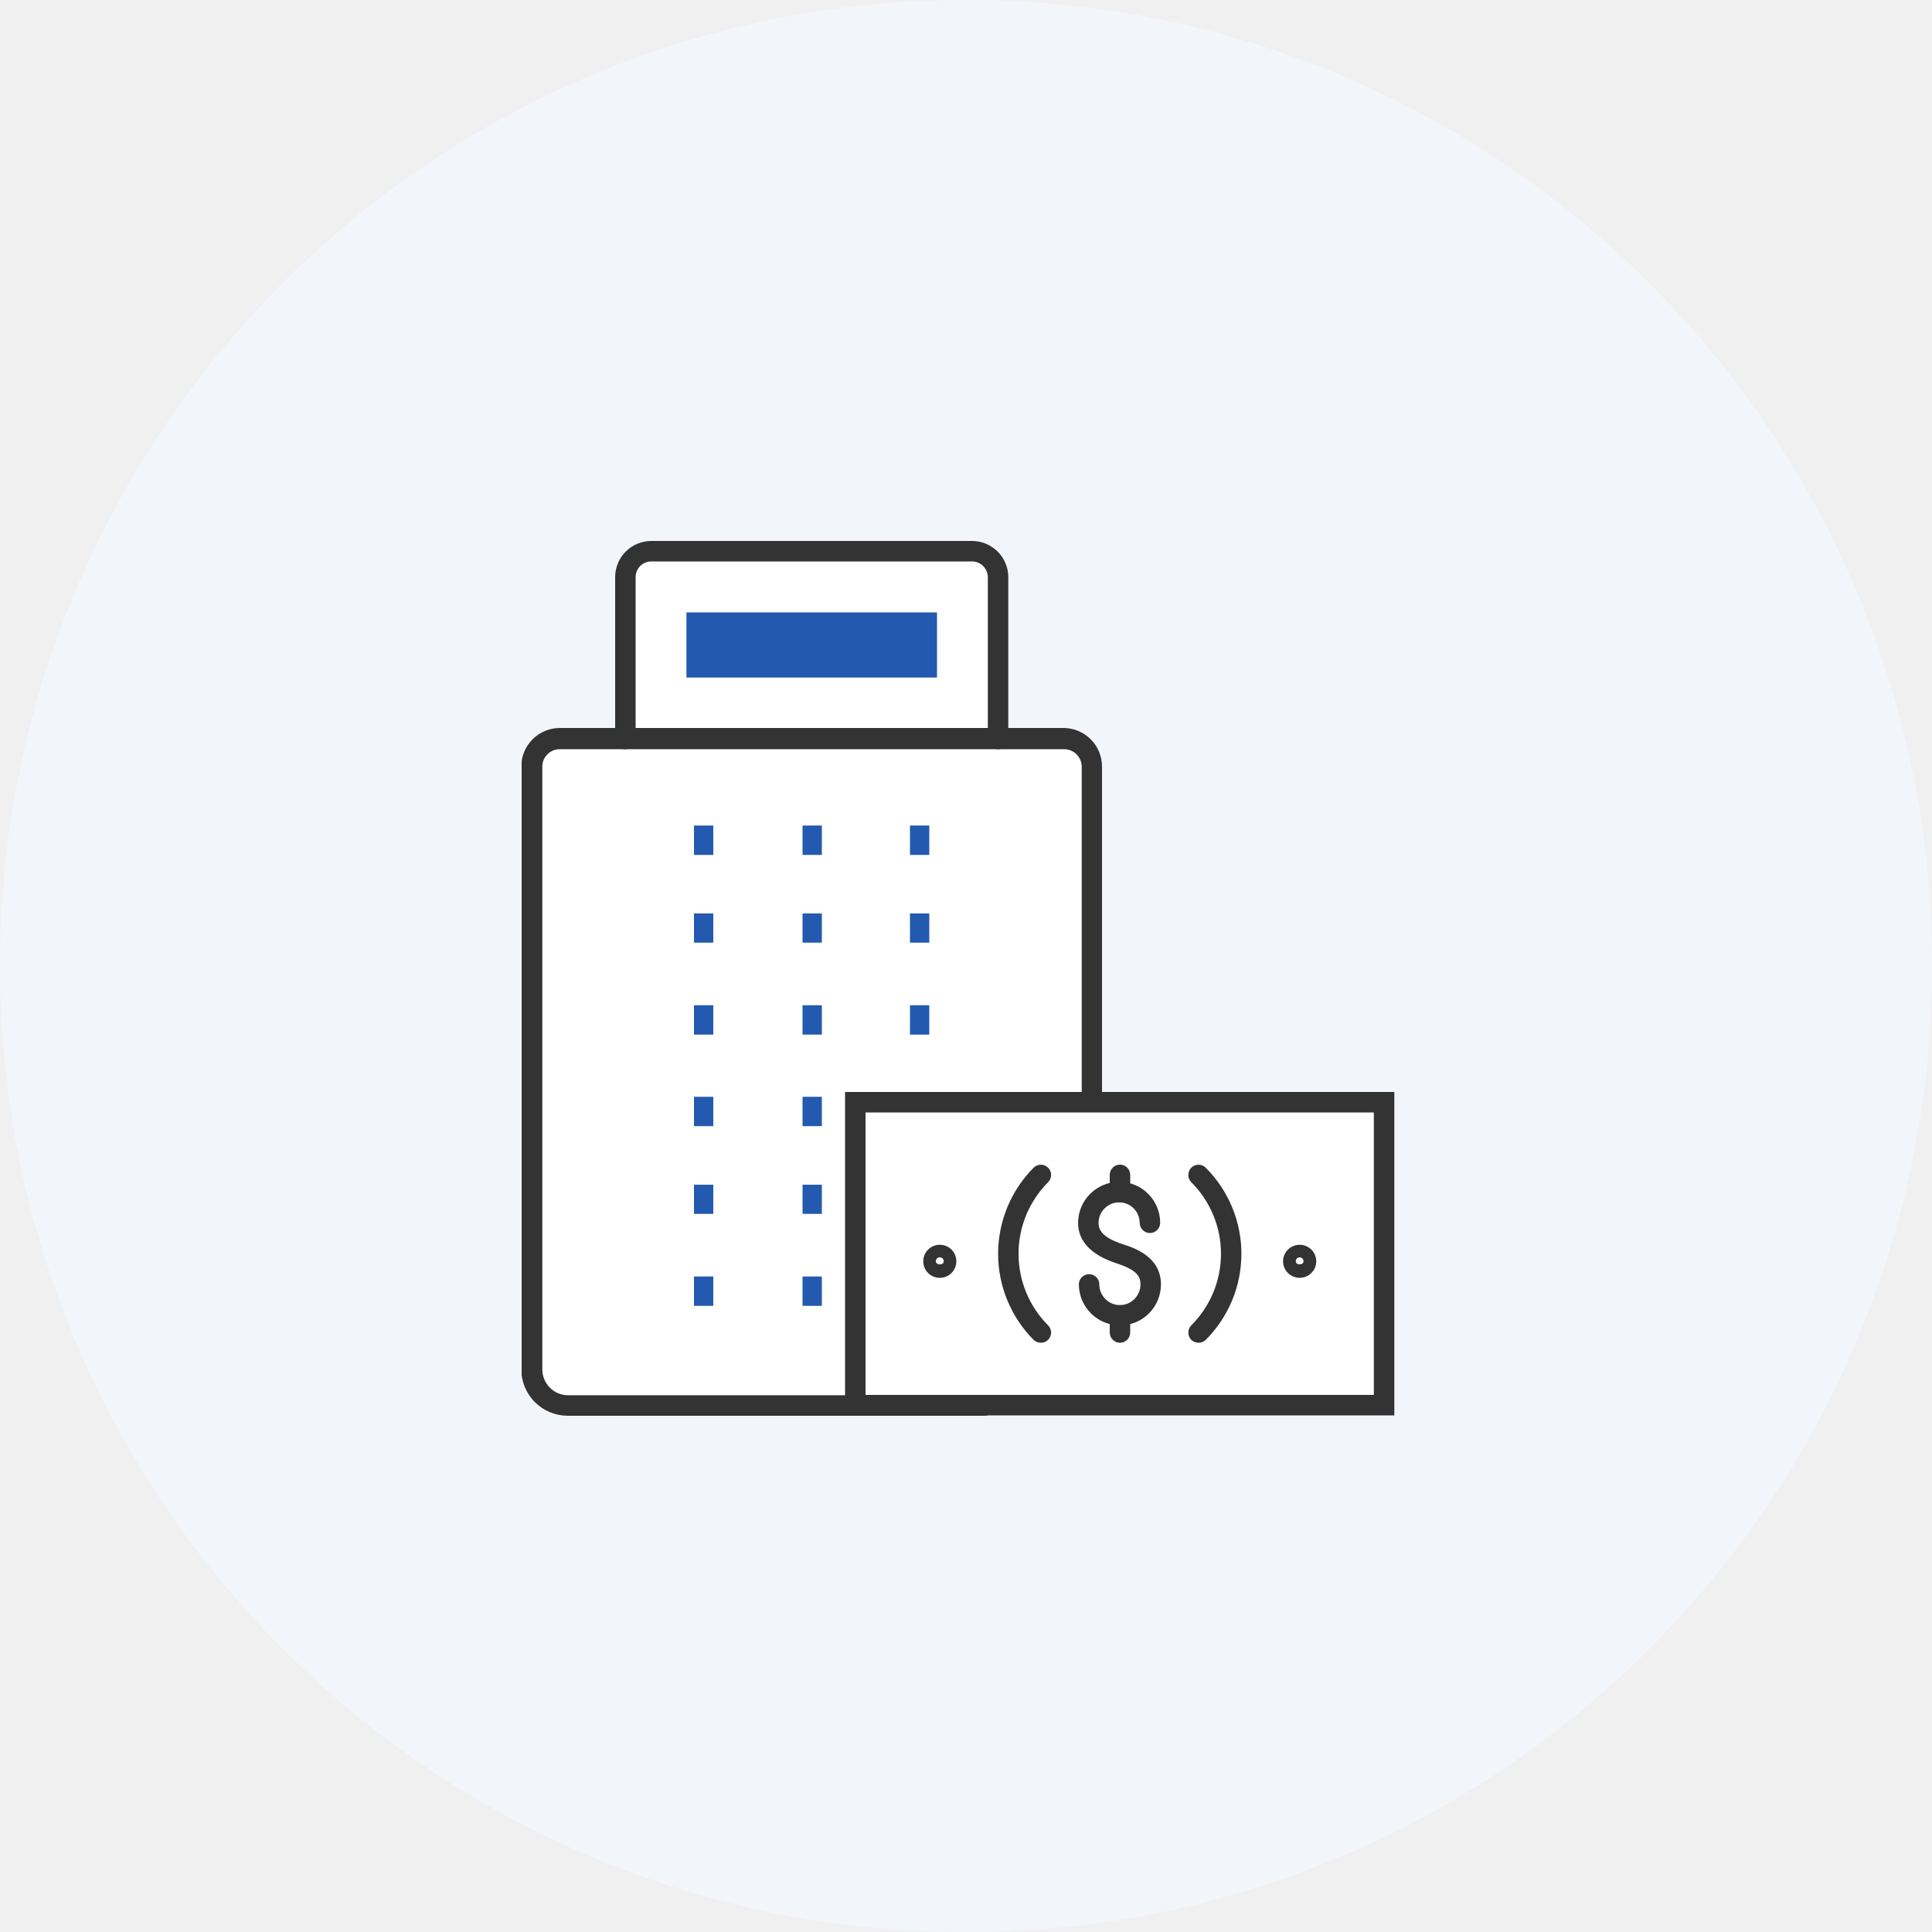
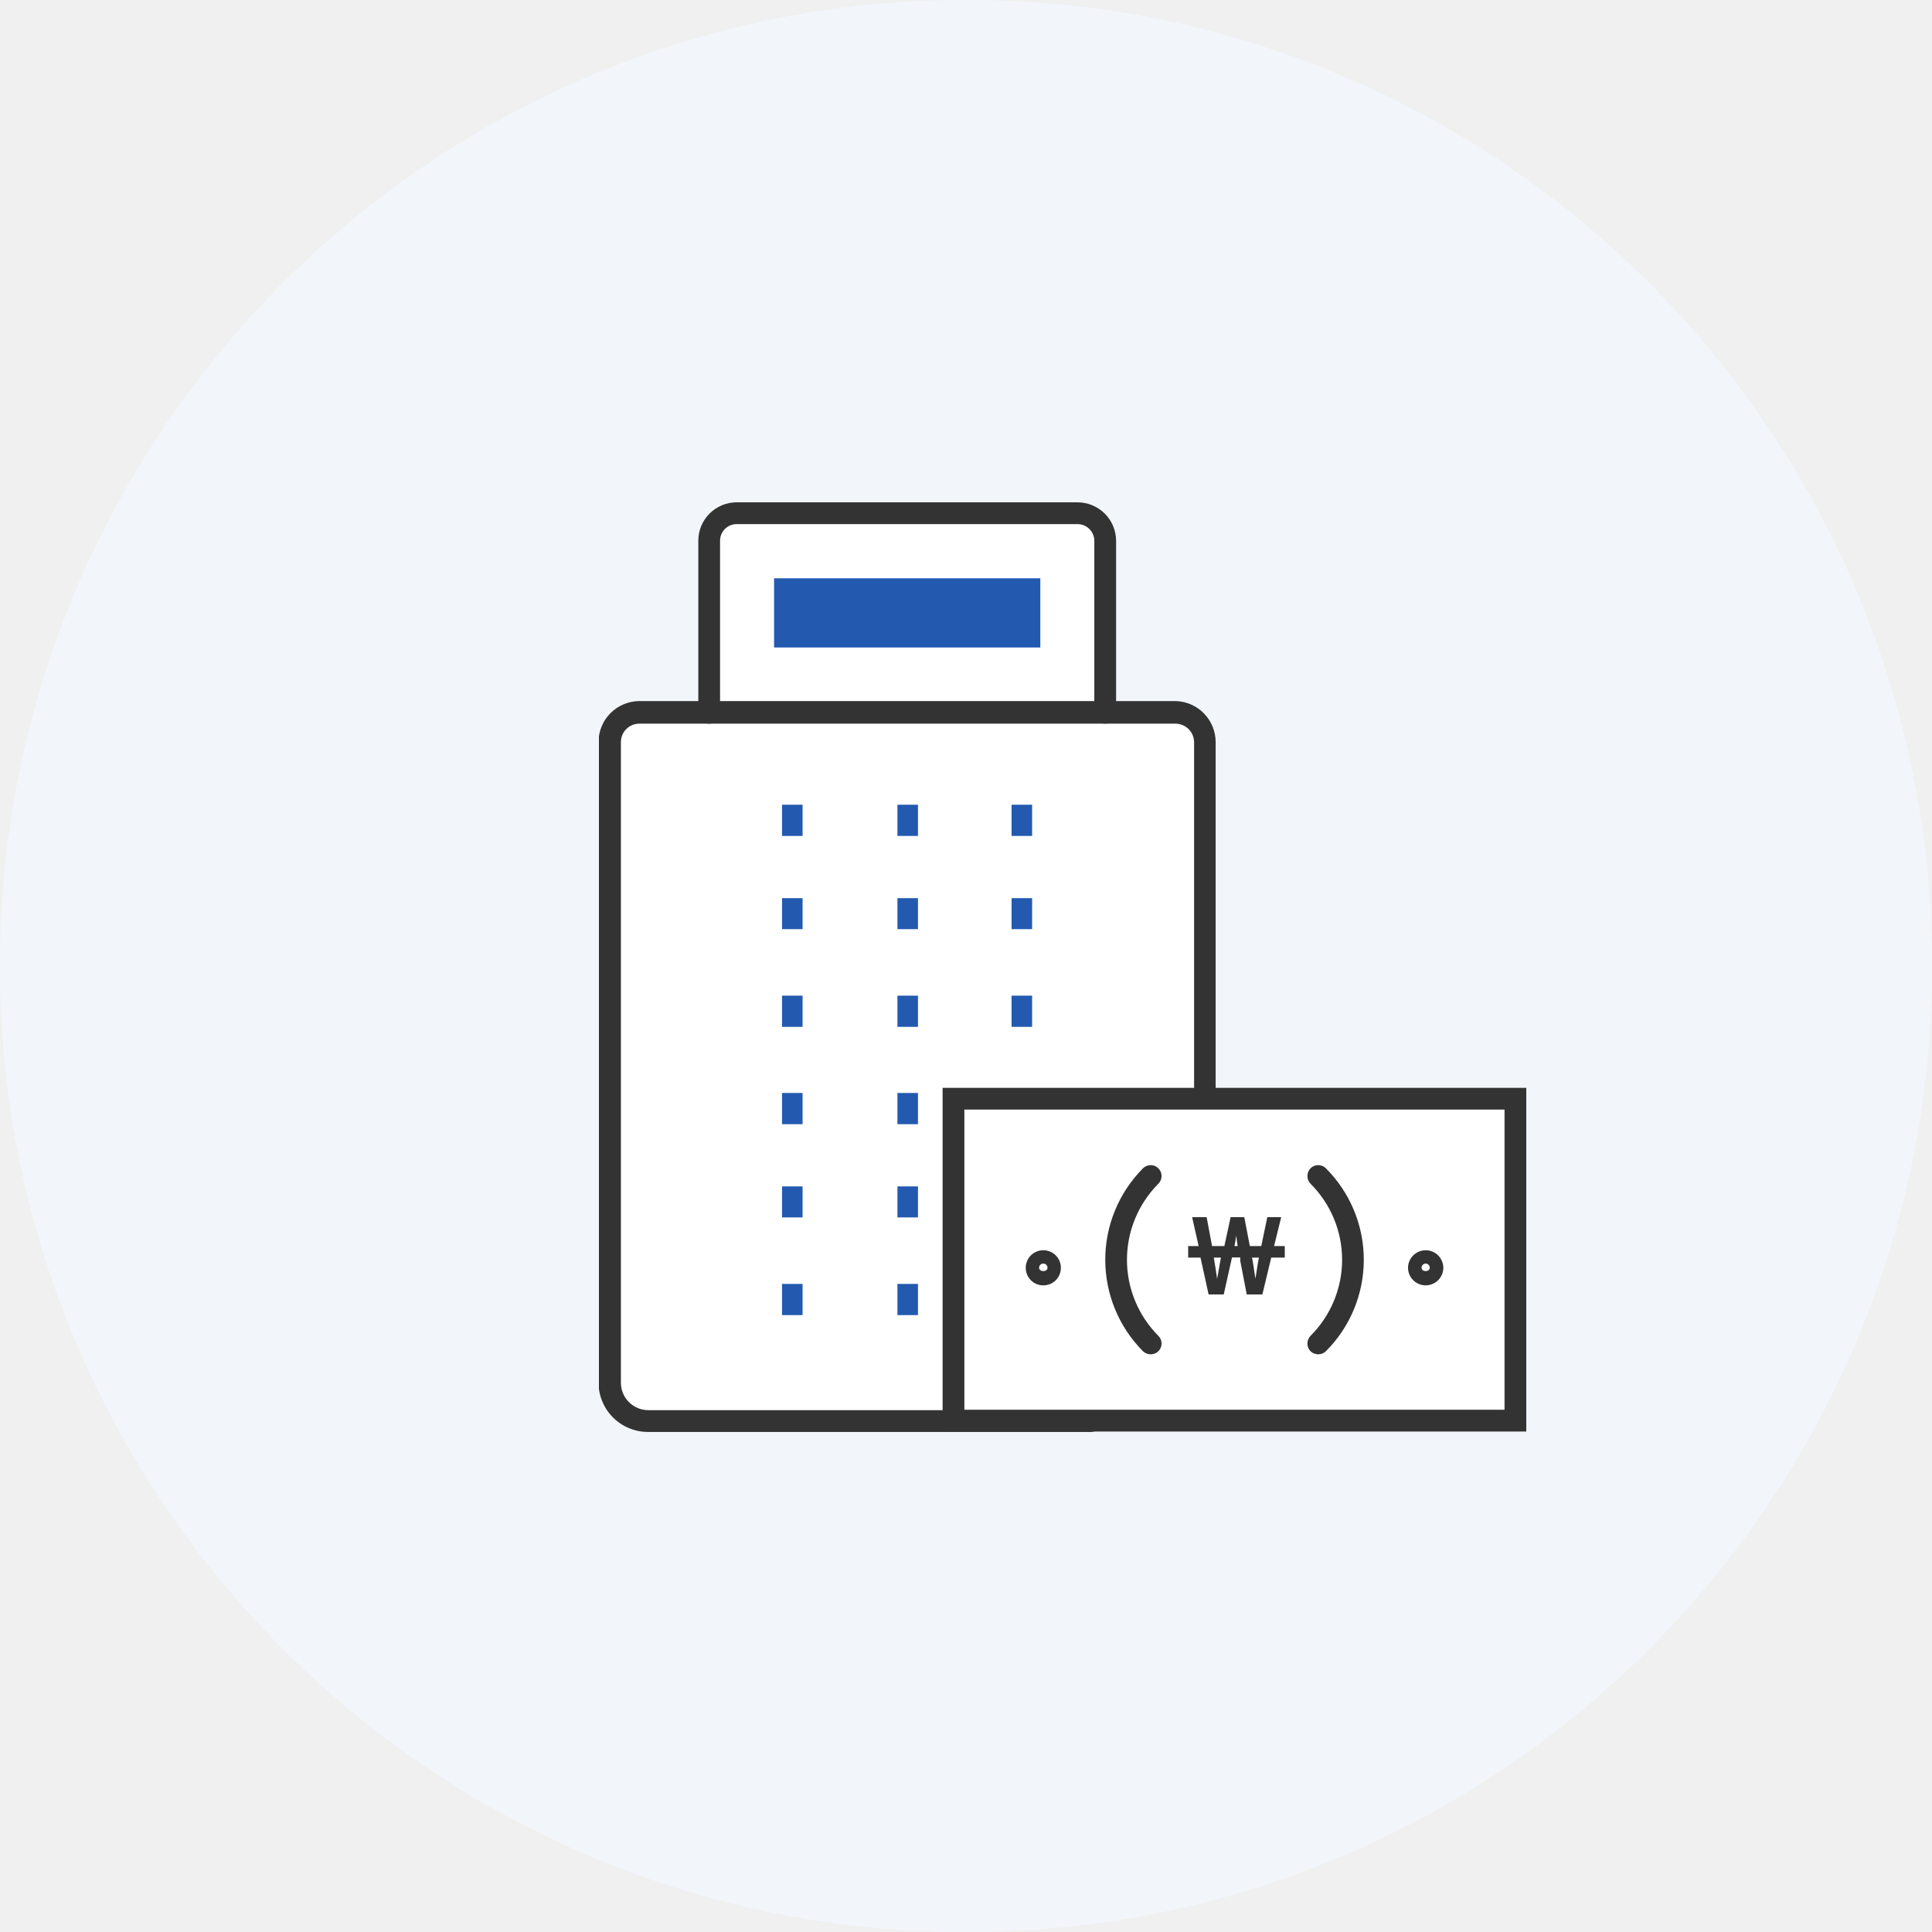
<svg xmlns="http://www.w3.org/2000/svg" width="100" height="100" viewBox="0 0 100 100" fill="none">
  <circle cx="50" cy="50" r="50" fill="#F2F6FB" />
-   <g clip-path="url(#clip0_1989_378905)">
-     <path d="M56.14 38.559H28.08V72.199H56.14V38.559Z" fill="white" />
-     <path d="M51.33 28.859H32.65V38.249H51.33V28.859Z" fill="white" />
-     <path d="M36.92 52.031H35.92V53.551H36.92V52.031Z" fill="#235AB0" />
-     <path d="M36.92 47.281H35.92V48.791H36.92V47.281Z" fill="#235AB0" />
-     <path d="M36.92 42.73H35.92V44.251H36.92V42.73Z" fill="#235AB0" />
-     <path d="M42.539 52.031H41.539V53.551H42.539V52.031Z" fill="#235AB0" />
-     <path d="M42.539 47.281H41.539V48.791H42.539V47.281Z" fill="#235AB0" />
-     <path d="M42.539 42.73H41.539V44.251H42.539V42.73Z" fill="#235AB0" />
-     <path d="M48.1 52.031H47.1V53.551H48.1V52.031Z" fill="#235AB0" />
-     <path d="M48.1 47.281H47.1V48.791H48.1V47.281Z" fill="#235AB0" />
-     <path d="M48.1 42.73H47.1V44.251H48.1V42.73Z" fill="#235AB0" />
-     <path d="M36.92 66.07H35.92V67.59H36.92V66.07Z" fill="#235AB0" />
-     <path d="M36.92 61.32H35.92V62.83H36.92V61.32Z" fill="#235AB0" />
-     <path d="M36.92 56.77H35.92V58.289H36.92V56.77Z" fill="#235AB0" />
-     <path d="M42.539 66.07H41.539V67.59H42.539V66.07Z" fill="#235AB0" />
-     <path d="M42.539 61.32H41.539V62.83H42.539V61.32Z" fill="#235AB0" />
-     <path d="M42.539 56.77H41.539V58.289H42.539V56.77Z" fill="#235AB0" />
-     <path d="M48.13 66.07H47.07V67.59H48.13V66.07Z" fill="#344154" />
-     <path d="M48.13 61.32H47.07V62.83H48.13V61.32Z" fill="#344154" />
-     <path d="M48.13 56.77H47.07V58.289H48.13V56.77Z" fill="#344154" />
-     <path d="M50.971 73.279H29.39C28.751 73.279 28.138 73.026 27.686 72.574C27.234 72.122 26.98 71.509 26.98 70.87V39.68C26.98 39.149 27.191 38.641 27.566 38.265C27.941 37.89 28.45 37.68 28.98 37.68H55.09C55.612 37.693 56.108 37.909 56.472 38.283C56.837 38.656 57.041 39.158 57.041 39.68V56.77C57.042 56.839 57.029 56.907 57.004 56.972C56.978 57.036 56.94 57.094 56.892 57.144C56.843 57.193 56.786 57.232 56.722 57.259C56.658 57.286 56.59 57.3 56.52 57.3C56.45 57.301 56.381 57.288 56.316 57.262C56.251 57.236 56.192 57.197 56.143 57.148C56.093 57.098 56.054 57.039 56.028 56.974C56.002 56.909 55.989 56.84 55.99 56.77V39.68C55.988 39.442 55.892 39.214 55.724 39.046C55.556 38.878 55.328 38.782 55.09 38.779H28.971C28.732 38.779 28.503 38.874 28.334 39.043C28.165 39.212 28.07 39.441 28.07 39.68V70.87C28.069 71.047 28.103 71.223 28.171 71.388C28.238 71.552 28.337 71.701 28.463 71.827C28.588 71.953 28.738 72.052 28.902 72.12C29.067 72.187 29.243 72.221 29.421 72.219H50.971C51.111 72.219 51.246 72.275 51.345 72.375C51.445 72.474 51.501 72.609 51.501 72.749C51.501 72.89 51.445 73.025 51.345 73.124C51.246 73.224 51.111 73.279 50.971 73.279Z" fill="#333333" />
-     <path d="M51.66 38.78C51.519 38.78 51.385 38.724 51.285 38.625C51.186 38.525 51.13 38.391 51.13 38.25V29.87C51.127 29.654 51.04 29.448 50.886 29.297C50.733 29.145 50.526 29.06 50.31 29.06H33.71C33.495 29.06 33.289 29.145 33.137 29.297C32.985 29.449 32.9 29.655 32.9 29.87V38.25C32.9 38.391 32.844 38.525 32.745 38.625C32.645 38.724 32.51 38.78 32.37 38.78C32.229 38.78 32.094 38.724 31.995 38.625C31.896 38.525 31.84 38.391 31.84 38.25V29.87C31.84 29.374 32.037 28.898 32.388 28.548C32.738 28.197 33.214 28 33.71 28H50.31C50.807 28 51.283 28.197 51.636 28.547C51.988 28.898 52.187 29.373 52.19 29.87V38.25C52.19 38.32 52.176 38.389 52.15 38.453C52.123 38.517 52.084 38.575 52.035 38.625C51.985 38.674 51.927 38.713 51.863 38.74C51.798 38.766 51.73 38.78 51.66 38.78Z" fill="#333333" />
-     <path d="M48.499 31.699H35.529V35.069H48.499V31.699Z" fill="#235AB0" />
-     <path d="M71.67 57.262H44.26V72.652H71.67V57.262Z" fill="white" />
-     <path d="M72.17 73.26H43.74V56.52H72.17V73.26ZM44.8 72.2H71.11V57.58H44.8V72.2Z" fill="#333333" />
-     <path d="M53.879 69.501C53.738 69.501 53.602 69.448 53.499 69.351C52.323 68.166 51.662 66.565 51.662 64.895C51.662 63.226 52.323 61.625 53.499 60.441C53.549 60.391 53.607 60.352 53.671 60.325C53.736 60.299 53.805 60.285 53.874 60.285C53.944 60.285 54.013 60.299 54.077 60.325C54.142 60.352 54.2 60.391 54.249 60.441C54.299 60.49 54.338 60.548 54.364 60.612C54.391 60.677 54.405 60.746 54.405 60.816C54.405 60.885 54.391 60.954 54.364 61.019C54.338 61.083 54.299 61.142 54.249 61.191C53.269 62.175 52.719 63.507 52.719 64.895C52.719 66.284 53.269 67.617 54.249 68.601C54.299 68.65 54.338 68.708 54.364 68.773C54.391 68.837 54.405 68.906 54.405 68.976C54.405 69.045 54.391 69.114 54.364 69.178C54.338 69.243 54.299 69.301 54.249 69.351C54.15 69.447 54.017 69.501 53.879 69.501Z" fill="#333333" />
-     <path d="M62.039 69.501C61.898 69.501 61.762 69.448 61.659 69.351C61.562 69.25 61.508 69.115 61.508 68.976C61.508 68.836 61.562 68.701 61.659 68.601C62.147 68.115 62.534 67.537 62.798 66.901C63.062 66.266 63.198 65.584 63.198 64.895C63.198 64.207 63.062 63.525 62.798 62.89C62.534 62.254 62.147 61.677 61.659 61.191C61.562 61.09 61.508 60.956 61.508 60.816C61.508 60.676 61.562 60.541 61.659 60.441C61.709 60.391 61.767 60.352 61.831 60.325C61.896 60.299 61.965 60.285 62.034 60.285C62.104 60.285 62.173 60.299 62.237 60.325C62.302 60.352 62.36 60.391 62.409 60.441C62.994 61.026 63.458 61.72 63.775 62.485C64.092 63.249 64.255 64.068 64.255 64.895C64.255 65.723 64.092 66.542 63.775 67.307C63.458 68.071 62.994 68.766 62.409 69.351C62.31 69.447 62.177 69.501 62.039 69.501Z" fill="#333333" />
-     <path d="M67.27 66.14C67.042 66.14 66.823 66.049 66.662 65.888C66.501 65.726 66.41 65.508 66.41 65.279C66.413 65.053 66.505 64.837 66.666 64.678C66.827 64.519 67.044 64.43 67.27 64.43C67.496 64.43 67.714 64.519 67.875 64.678C68.036 64.837 68.127 65.053 68.13 65.279C68.13 65.392 68.108 65.504 68.065 65.609C68.022 65.713 67.958 65.808 67.878 65.888C67.798 65.968 67.704 66.031 67.599 66.074C67.495 66.117 67.383 66.14 67.27 66.14ZM67.27 65.08C67.217 65.08 67.166 65.101 67.129 65.138C67.091 65.176 67.07 65.227 67.07 65.279C67.07 65.499 67.47 65.499 67.47 65.279C67.47 65.227 67.449 65.176 67.412 65.138C67.374 65.101 67.323 65.08 67.27 65.08Z" fill="#333333" />
-     <path d="M48.649 66.14C48.536 66.141 48.423 66.12 48.318 66.077C48.214 66.034 48.118 65.971 48.038 65.891C47.958 65.811 47.895 65.715 47.852 65.61C47.809 65.505 47.788 65.393 47.789 65.28C47.789 65.167 47.811 65.056 47.855 64.952C47.898 64.848 47.962 64.754 48.042 64.675C48.122 64.596 48.217 64.534 48.321 64.492C48.425 64.449 48.537 64.428 48.649 64.43C48.874 64.43 49.091 64.519 49.25 64.678C49.41 64.838 49.499 65.054 49.499 65.28C49.501 65.392 49.479 65.504 49.437 65.608C49.395 65.712 49.333 65.807 49.254 65.887C49.175 65.967 49.081 66.031 48.977 66.074C48.873 66.117 48.762 66.14 48.649 66.14ZM48.649 65.08C48.622 65.078 48.595 65.082 48.569 65.092C48.544 65.101 48.521 65.116 48.501 65.135C48.481 65.153 48.466 65.176 48.455 65.201C48.445 65.226 48.439 65.252 48.439 65.28C48.439 65.5 48.849 65.5 48.849 65.28C48.849 65.227 48.828 65.176 48.791 65.138C48.753 65.101 48.702 65.08 48.649 65.08Z" fill="#333333" />
-     <path d="M57.971 68.602C57.408 68.602 56.867 68.379 56.468 67.981C56.069 67.584 55.843 67.045 55.841 66.482C55.841 66.341 55.897 66.206 55.996 66.107C56.095 66.007 56.23 65.952 56.371 65.952C56.511 65.952 56.646 66.007 56.745 66.107C56.845 66.206 56.901 66.341 56.901 66.482C56.901 66.622 56.928 66.761 56.982 66.891C57.036 67.021 57.115 67.139 57.214 67.238C57.313 67.338 57.431 67.417 57.561 67.471C57.691 67.524 57.83 67.552 57.971 67.552C58.253 67.549 58.522 67.435 58.721 67.235C58.919 67.034 59.031 66.764 59.031 66.482C59.031 66.052 58.831 65.732 57.801 65.392C56.501 64.972 55.801 64.262 55.801 63.292C55.803 62.729 56.029 62.189 56.428 61.792C56.827 61.395 57.368 61.172 57.931 61.172C58.493 61.172 59.032 61.395 59.43 61.793C59.827 62.19 60.051 62.73 60.051 63.292C60.051 63.432 59.995 63.567 59.895 63.666C59.796 63.766 59.661 63.822 59.521 63.822C59.38 63.822 59.245 63.766 59.146 63.666C59.047 63.567 58.991 63.432 58.991 63.292C58.988 63.011 58.876 62.743 58.677 62.545C58.479 62.347 58.211 62.234 57.931 62.232C57.649 62.232 57.378 62.343 57.178 62.542C56.977 62.74 56.863 63.01 56.861 63.292C56.861 63.622 57.001 64.032 58.091 64.392C58.681 64.582 60.091 65.032 60.091 66.482C60.091 67.044 59.867 67.583 59.47 67.981C59.072 68.379 58.533 68.602 57.971 68.602Z" fill="#333333" />
-     <path d="M57.969 62.241C57.9 62.241 57.831 62.228 57.767 62.201C57.702 62.174 57.644 62.135 57.595 62.086C57.545 62.037 57.506 61.978 57.48 61.914C57.453 61.85 57.44 61.781 57.44 61.711V60.811C57.44 60.742 57.453 60.673 57.48 60.608C57.506 60.544 57.545 60.486 57.595 60.437C57.644 60.387 57.702 60.348 57.767 60.322C57.831 60.295 57.9 60.281 57.969 60.281C58.039 60.281 58.108 60.295 58.172 60.322C58.237 60.348 58.295 60.387 58.344 60.437C58.394 60.486 58.432 60.544 58.459 60.608C58.486 60.673 58.499 60.742 58.499 60.811V61.711C58.499 61.781 58.486 61.85 58.459 61.914C58.432 61.978 58.394 62.037 58.344 62.086C58.295 62.135 58.237 62.174 58.172 62.201C58.108 62.228 58.039 62.241 57.969 62.241Z" fill="#333333" />
-     <path d="M57.969 69.501C57.829 69.501 57.694 69.445 57.595 69.346C57.495 69.246 57.44 69.111 57.44 68.971V68.081C57.44 68.011 57.453 67.942 57.48 67.878C57.506 67.814 57.545 67.755 57.595 67.706C57.644 67.657 57.702 67.618 57.767 67.591C57.831 67.564 57.9 67.551 57.969 67.551C58.039 67.551 58.108 67.564 58.172 67.591C58.237 67.618 58.295 67.657 58.344 67.706C58.394 67.755 58.432 67.814 58.459 67.878C58.486 67.942 58.499 68.011 58.499 68.081V68.971C58.499 69.111 58.444 69.246 58.344 69.346C58.245 69.445 58.11 69.501 57.969 69.501Z" fill="#333333" />
+   <g clip-path="url(#clip0_2152_382856)">
+     <path d="M61.965 37.221H32.148V72.968H61.965V37.221Z" fill="white" />
+     <path d="M56.854 26.914H37.004V36.892H56.854V26.914Z" fill="white" />
+     <path d="M41.541 51.535H40.478V53.15H41.541V51.535Z" fill="#235AB0" />
+     <path d="M41.541 46.488H40.478V48.093H41.541V46.488Z" fill="#235AB0" />
+     <path d="M41.541 41.652H40.478V43.268H41.541V41.652Z" fill="#235AB0" />
+     <path d="M47.514 51.535H46.451V53.15H47.514V51.535Z" fill="#235AB0" />
+     <path d="M47.514 46.488H46.451V48.093H47.514V46.488Z" fill="#235AB0" />
+     <path d="M47.514 41.652H46.451V43.268H47.514V41.652Z" fill="#235AB0" />
+     <path d="M53.422 51.535H52.359V53.15H53.422V51.535Z" fill="#235AB0" />
+     <path d="M53.422 46.488H52.359V48.093H53.422V46.488Z" fill="#235AB0" />
+     <path d="M53.422 41.652H52.359V43.268H53.422V41.652Z" fill="#235AB0" />
+     <path d="M41.541 66.455H40.478V68.07H41.541V66.455Z" fill="#235AB0" />
+     <path d="M41.541 61.408H40.478V63.013H41.541V61.408Z" fill="#235AB0" />
+     <path d="M41.541 56.572H40.478V58.188H41.541V56.572Z" fill="#235AB0" />
+     <path d="M47.514 66.455H46.451V68.07H47.514V66.455Z" fill="#235AB0" />
+     <path d="M47.514 61.408H46.451V63.013H47.514V61.408Z" fill="#235AB0" />
+     <path d="M47.514 56.572H46.451V58.188H47.514V56.572Z" fill="#235AB0" />
+     <path d="M53.454 66.455H52.327V68.07H53.454V66.455Z" fill="#344154" />
+     <path d="M53.454 61.408H52.327V63.013H53.454V61.408Z" fill="#344154" />
+     <path d="M53.454 56.572H52.327V58.188H53.454V56.572Z" fill="#344154" />
+     <path d="M56.471 74.117H33.539C32.86 74.117 32.209 73.848 31.729 73.367C31.248 72.887 30.979 72.236 30.979 71.556V38.412C30.979 37.849 31.202 37.308 31.601 36.91C32 36.511 32.54 36.287 33.104 36.287H60.85C61.404 36.301 61.931 36.531 62.318 36.928C62.705 37.325 62.922 37.858 62.922 38.412V56.573C62.923 56.646 62.91 56.719 62.883 56.788C62.856 56.856 62.815 56.918 62.764 56.971C62.712 57.023 62.651 57.065 62.583 57.093C62.516 57.122 62.443 57.136 62.369 57.136C62.295 57.138 62.221 57.124 62.152 57.096C62.083 57.069 62.02 57.027 61.968 56.975C61.915 56.922 61.874 56.859 61.846 56.79C61.818 56.721 61.805 56.647 61.806 56.573V38.412C61.803 38.16 61.702 37.918 61.523 37.739C61.344 37.56 61.102 37.459 60.85 37.456H33.093C32.84 37.456 32.596 37.557 32.417 37.736C32.237 37.915 32.137 38.159 32.137 38.412V71.556C32.135 71.745 32.172 71.932 32.243 72.107C32.315 72.282 32.42 72.441 32.554 72.574C32.687 72.707 32.846 72.813 33.021 72.885C33.195 72.956 33.383 72.992 33.571 72.991H56.471C56.621 72.991 56.764 73.05 56.87 73.156C56.975 73.261 57.035 73.405 57.035 73.554C57.035 73.704 56.975 73.847 56.87 73.952C56.764 74.058 56.621 74.117 56.471 74.117V74.117Z" fill="#333333" />
+     <path d="M57.205 37.455C57.056 37.455 56.913 37.396 56.807 37.29C56.702 37.185 56.642 37.042 56.642 36.892V27.987C56.639 27.758 56.546 27.539 56.383 27.378C56.22 27.217 56 27.127 55.771 27.127H38.131C37.902 27.127 37.684 27.217 37.522 27.379C37.361 27.54 37.27 27.759 37.27 27.987V36.892C37.27 37.042 37.211 37.185 37.105 37.29C36.999 37.396 36.856 37.455 36.707 37.455C36.557 37.455 36.414 37.396 36.309 37.29C36.203 37.185 36.144 37.042 36.144 36.892V27.987C36.144 27.46 36.353 26.955 36.726 26.582C37.098 26.209 37.604 26 38.131 26H55.771C56.299 26 56.805 26.209 57.18 26.581C57.554 26.954 57.766 27.459 57.769 27.987V36.892C57.769 36.966 57.754 37.039 57.726 37.108C57.697 37.176 57.656 37.238 57.604 37.29C57.551 37.343 57.489 37.384 57.421 37.413C57.352 37.441 57.279 37.455 57.205 37.455V37.455Z" fill="#333333" />
+     <path d="M53.847 29.932H40.065V33.513H53.847V29.932Z" fill="#235AB0" />
+     <path d="M78.469 57.094H49.342V73.448H78.469V57.094Z" fill="white" />
+     <path d="M79 74.095H48.789V56.307H79V74.095ZM49.916 72.969H77.874V57.433H49.916V72.969Z" fill="#333333" />
+     <path d="M59.564 70.099C59.414 70.1 59.27 70.043 59.16 69.94C57.91 68.682 57.208 66.98 57.208 65.206C57.208 63.432 57.91 61.73 59.16 60.472C59.213 60.419 59.275 60.378 59.343 60.349C59.411 60.321 59.485 60.307 59.559 60.307C59.633 60.307 59.706 60.321 59.775 60.349C59.843 60.378 59.905 60.419 59.957 60.472C60.01 60.524 60.051 60.586 60.08 60.654C60.108 60.723 60.123 60.796 60.123 60.87C60.123 60.944 60.108 61.018 60.08 61.086C60.051 61.154 60.01 61.217 59.957 61.269C58.916 62.315 58.331 63.73 58.331 65.206C58.331 66.682 58.916 68.097 59.957 69.143C60.01 69.195 60.051 69.258 60.08 69.326C60.108 69.394 60.123 69.468 60.123 69.541C60.123 69.616 60.108 69.689 60.08 69.757C60.051 69.826 60.01 69.888 59.957 69.94C59.852 70.042 59.711 70.1 59.564 70.099V70.099Z" fill="#333333" />
+     <path d="M68.236 70.099C68.086 70.1 67.941 70.043 67.832 69.94C67.729 69.833 67.671 69.69 67.671 69.541C67.671 69.393 67.729 69.25 67.832 69.143C68.35 68.627 68.761 68.013 69.042 67.337C69.322 66.662 69.467 65.937 69.467 65.206C69.467 64.474 69.322 63.75 69.042 63.074C68.761 62.399 68.35 61.785 67.832 61.269C67.729 61.162 67.671 61.019 67.671 60.87C67.671 60.722 67.729 60.579 67.832 60.472C67.884 60.419 67.946 60.378 68.015 60.349C68.083 60.321 68.156 60.307 68.23 60.307C68.304 60.307 68.378 60.321 68.446 60.349C68.514 60.378 68.576 60.419 68.629 60.472C69.251 61.094 69.744 61.832 70.08 62.644C70.417 63.456 70.59 64.327 70.59 65.206C70.59 66.085 70.417 66.956 70.08 67.768C69.744 68.58 69.251 69.318 68.629 69.94C68.523 70.042 68.382 70.1 68.236 70.099V70.099Z" fill="#333333" />
+     <path d="M73.793 66.53C73.55 66.53 73.318 66.434 73.147 66.262C72.975 66.091 72.879 65.858 72.879 65.616C72.882 65.376 72.979 65.146 73.15 64.977C73.321 64.808 73.552 64.713 73.793 64.713C74.033 64.713 74.264 64.808 74.435 64.977C74.606 65.146 74.704 65.376 74.707 65.616C74.707 65.736 74.683 65.855 74.637 65.966C74.591 66.077 74.524 66.177 74.439 66.262C74.354 66.347 74.253 66.415 74.142 66.46C74.032 66.506 73.913 66.53 73.793 66.53V66.53ZM73.793 65.403C73.736 65.403 73.682 65.426 73.642 65.466C73.603 65.506 73.58 65.56 73.58 65.616C73.58 65.85 74.005 65.85 74.005 65.616C74.005 65.56 73.983 65.506 73.943 65.466C73.903 65.426 73.849 65.403 73.793 65.403V65.403Z" fill="#333333" />
+     <path d="M54.007 66.53C53.886 66.531 53.767 66.509 53.655 66.463C53.544 66.418 53.443 66.351 53.357 66.265C53.272 66.18 53.205 66.079 53.16 65.968C53.114 65.856 53.091 65.737 53.093 65.616C53.093 65.496 53.117 65.378 53.163 65.268C53.209 65.158 53.276 65.058 53.361 64.974C53.446 64.89 53.547 64.823 53.658 64.779C53.769 64.734 53.887 64.712 54.007 64.713C54.246 64.713 54.476 64.808 54.645 64.977C54.815 65.147 54.91 65.376 54.91 65.616C54.911 65.736 54.889 65.854 54.844 65.965C54.8 66.076 54.733 66.177 54.649 66.262C54.565 66.347 54.465 66.414 54.355 66.46C54.245 66.506 54.126 66.53 54.007 66.53ZM54.007 65.404C53.978 65.402 53.949 65.406 53.922 65.416C53.895 65.427 53.87 65.442 53.849 65.462C53.829 65.482 53.812 65.506 53.801 65.532C53.789 65.559 53.783 65.587 53.783 65.616C53.783 65.85 54.219 65.85 54.219 65.616C54.219 65.56 54.197 65.506 54.157 65.466C54.117 65.426 54.063 65.404 54.007 65.404V65.404Z" fill="#333333" />
  </g>
+   <path d="M65.799 65.092L65.341 67H64.532L64.194 65.258C64.194 65.226 64.194 65.13 64.194 65.086H63.767C63.767 65.124 63.729 65.226 63.729 65.258L63.341 67H62.557L62.137 65.092H61.5V64.495H62.041L61.704 63H62.455L62.736 64.495H63.373L63.697 63H64.404L64.691 64.495H65.283L65.596 63H66.315L65.946 64.495H66.5V65.092H65.799ZM63.194 65.092H62.825C62.895 65.474 62.952 65.868 62.997 66.192C63.054 65.862 63.131 65.48 63.194 65.092ZM63.895 64.495H64.061L63.984 63.954C63.965 64.132 63.933 64.31 63.895 64.495ZM65.169 65.092H64.806C64.876 65.448 64.927 65.849 64.978 66.186C65.041 65.849 65.086 65.448 65.162 65.092H65.169Z" fill="#333333" />
  <defs>
-     <clipPath id="clip0_1989_378905">
-       <rect width="45.17" height="45.28" fill="white" transform="translate(27 28)" />
+     <clipPath id="clip0_2152_382856">
+       <rect width="48" height="48.117" fill="white" transform="translate(31 26)" />
    </clipPath>
  </defs>
</svg>
